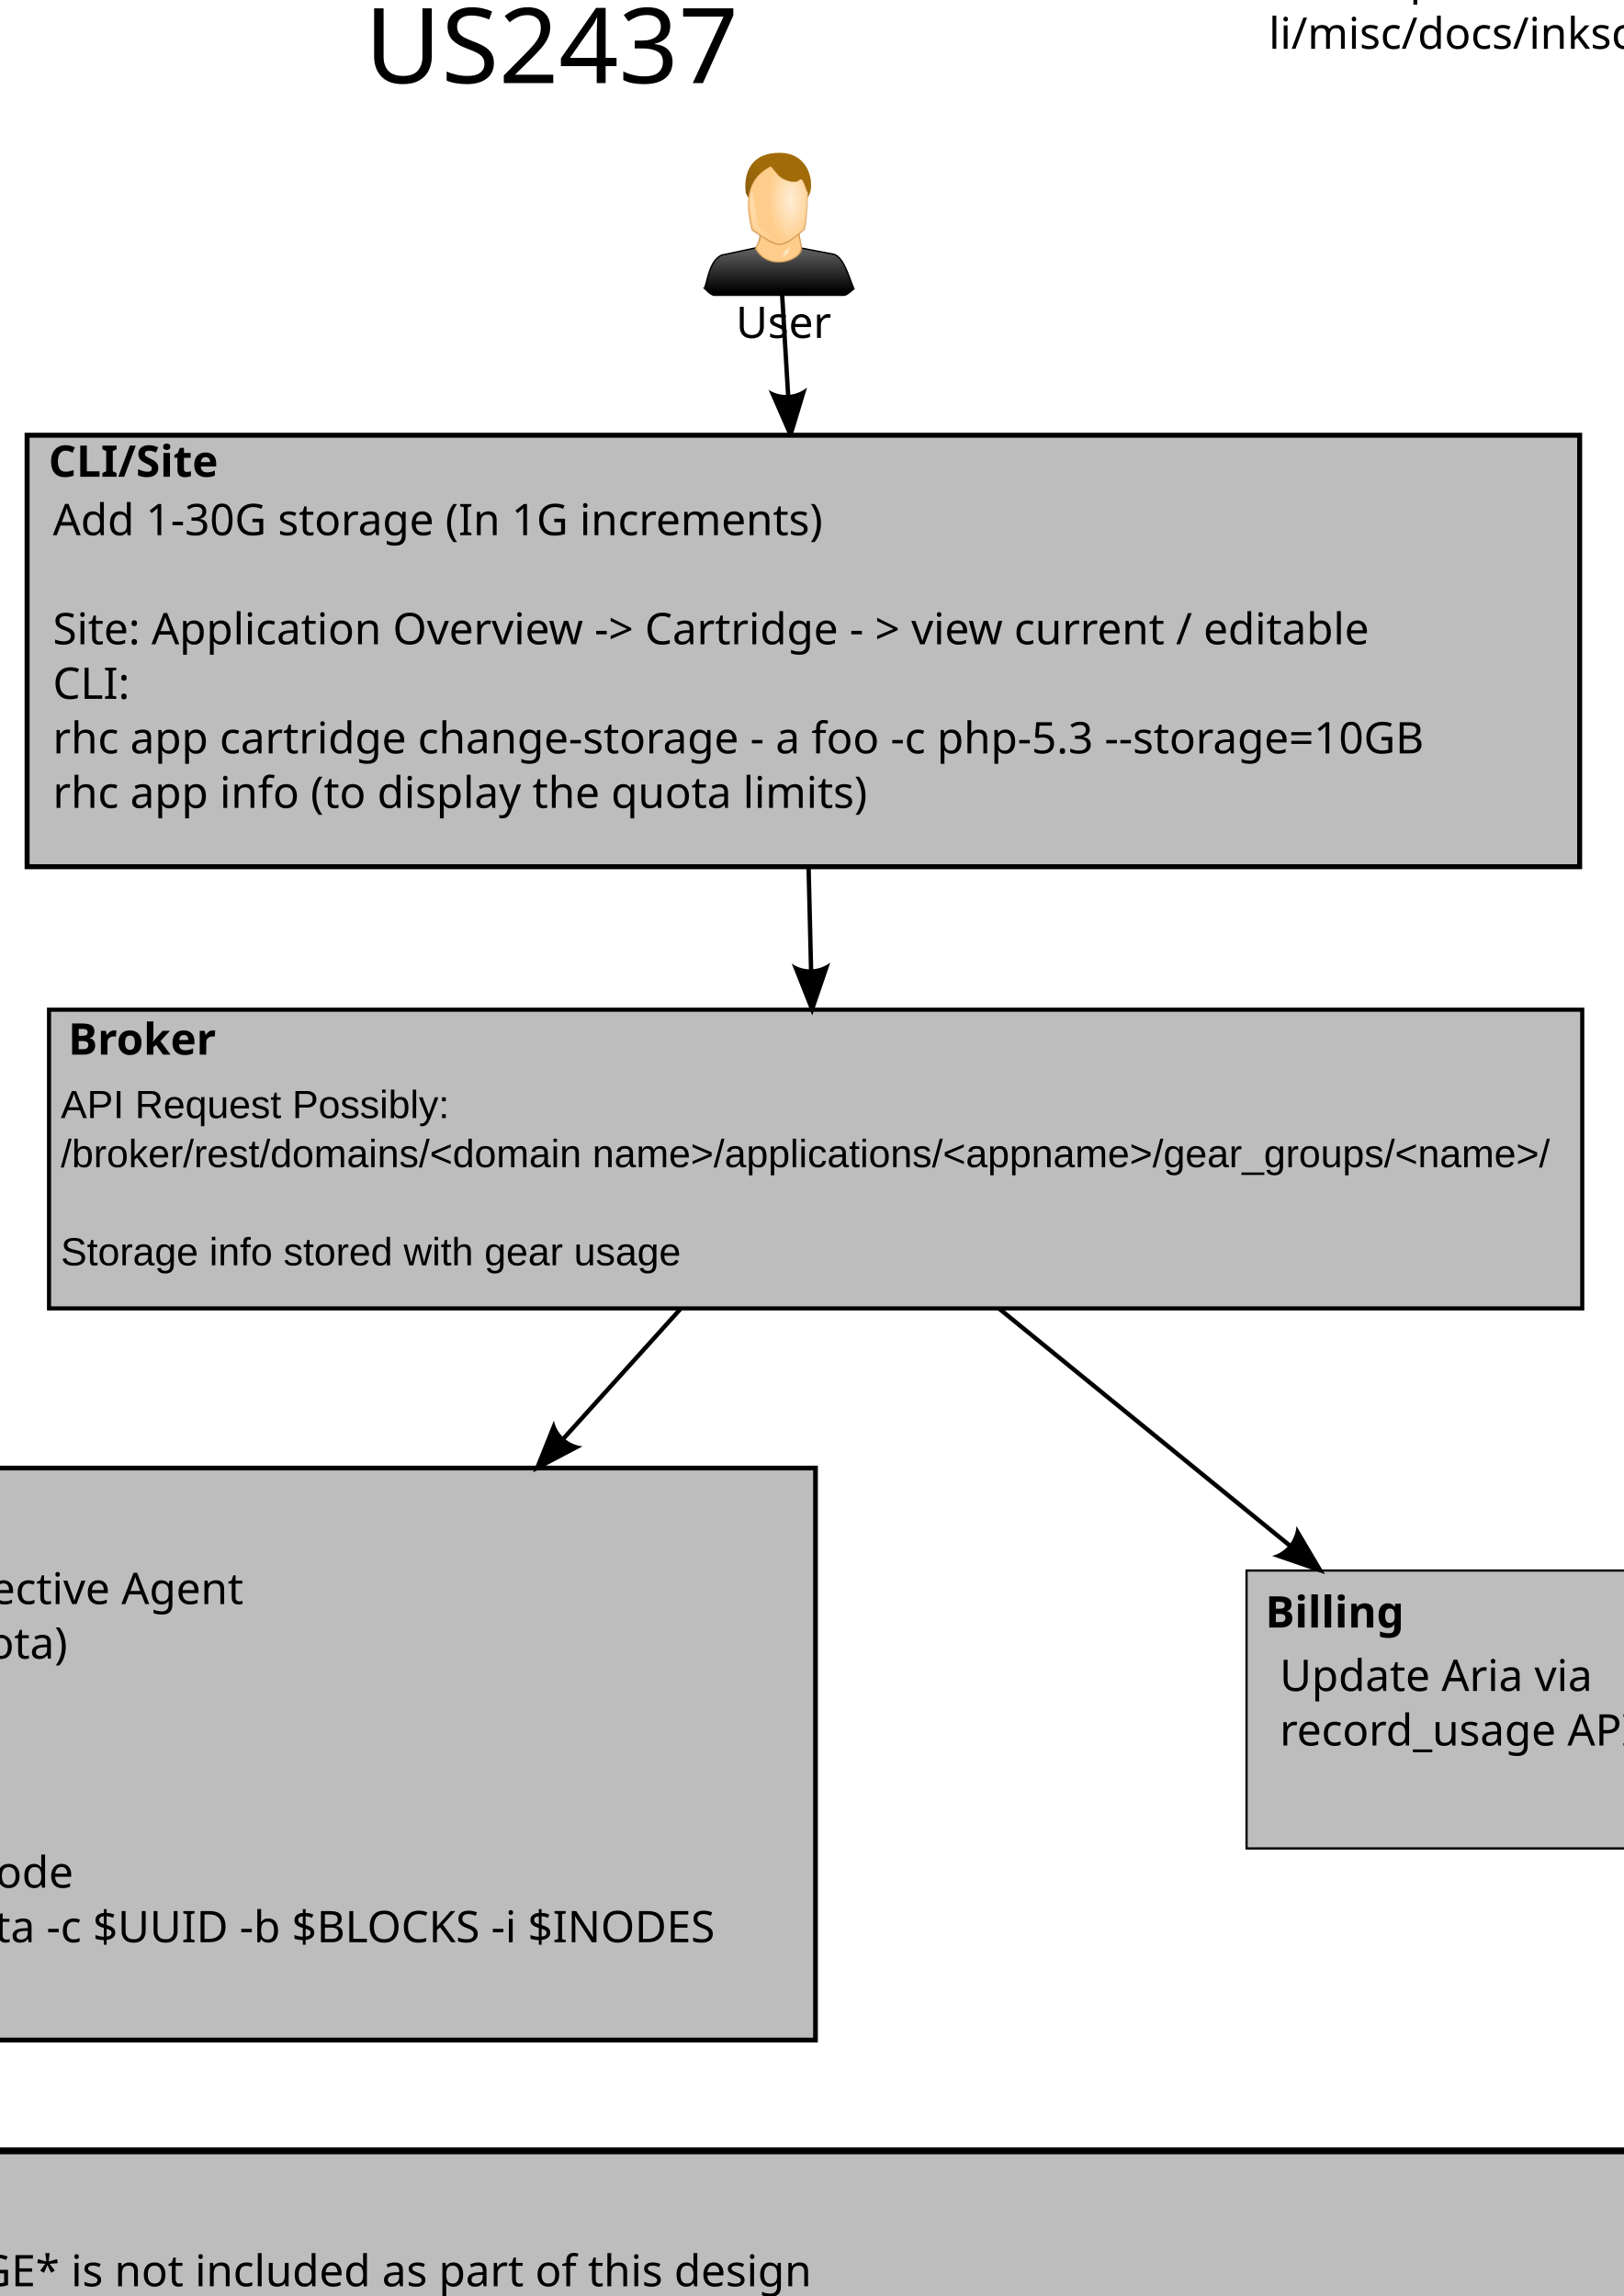
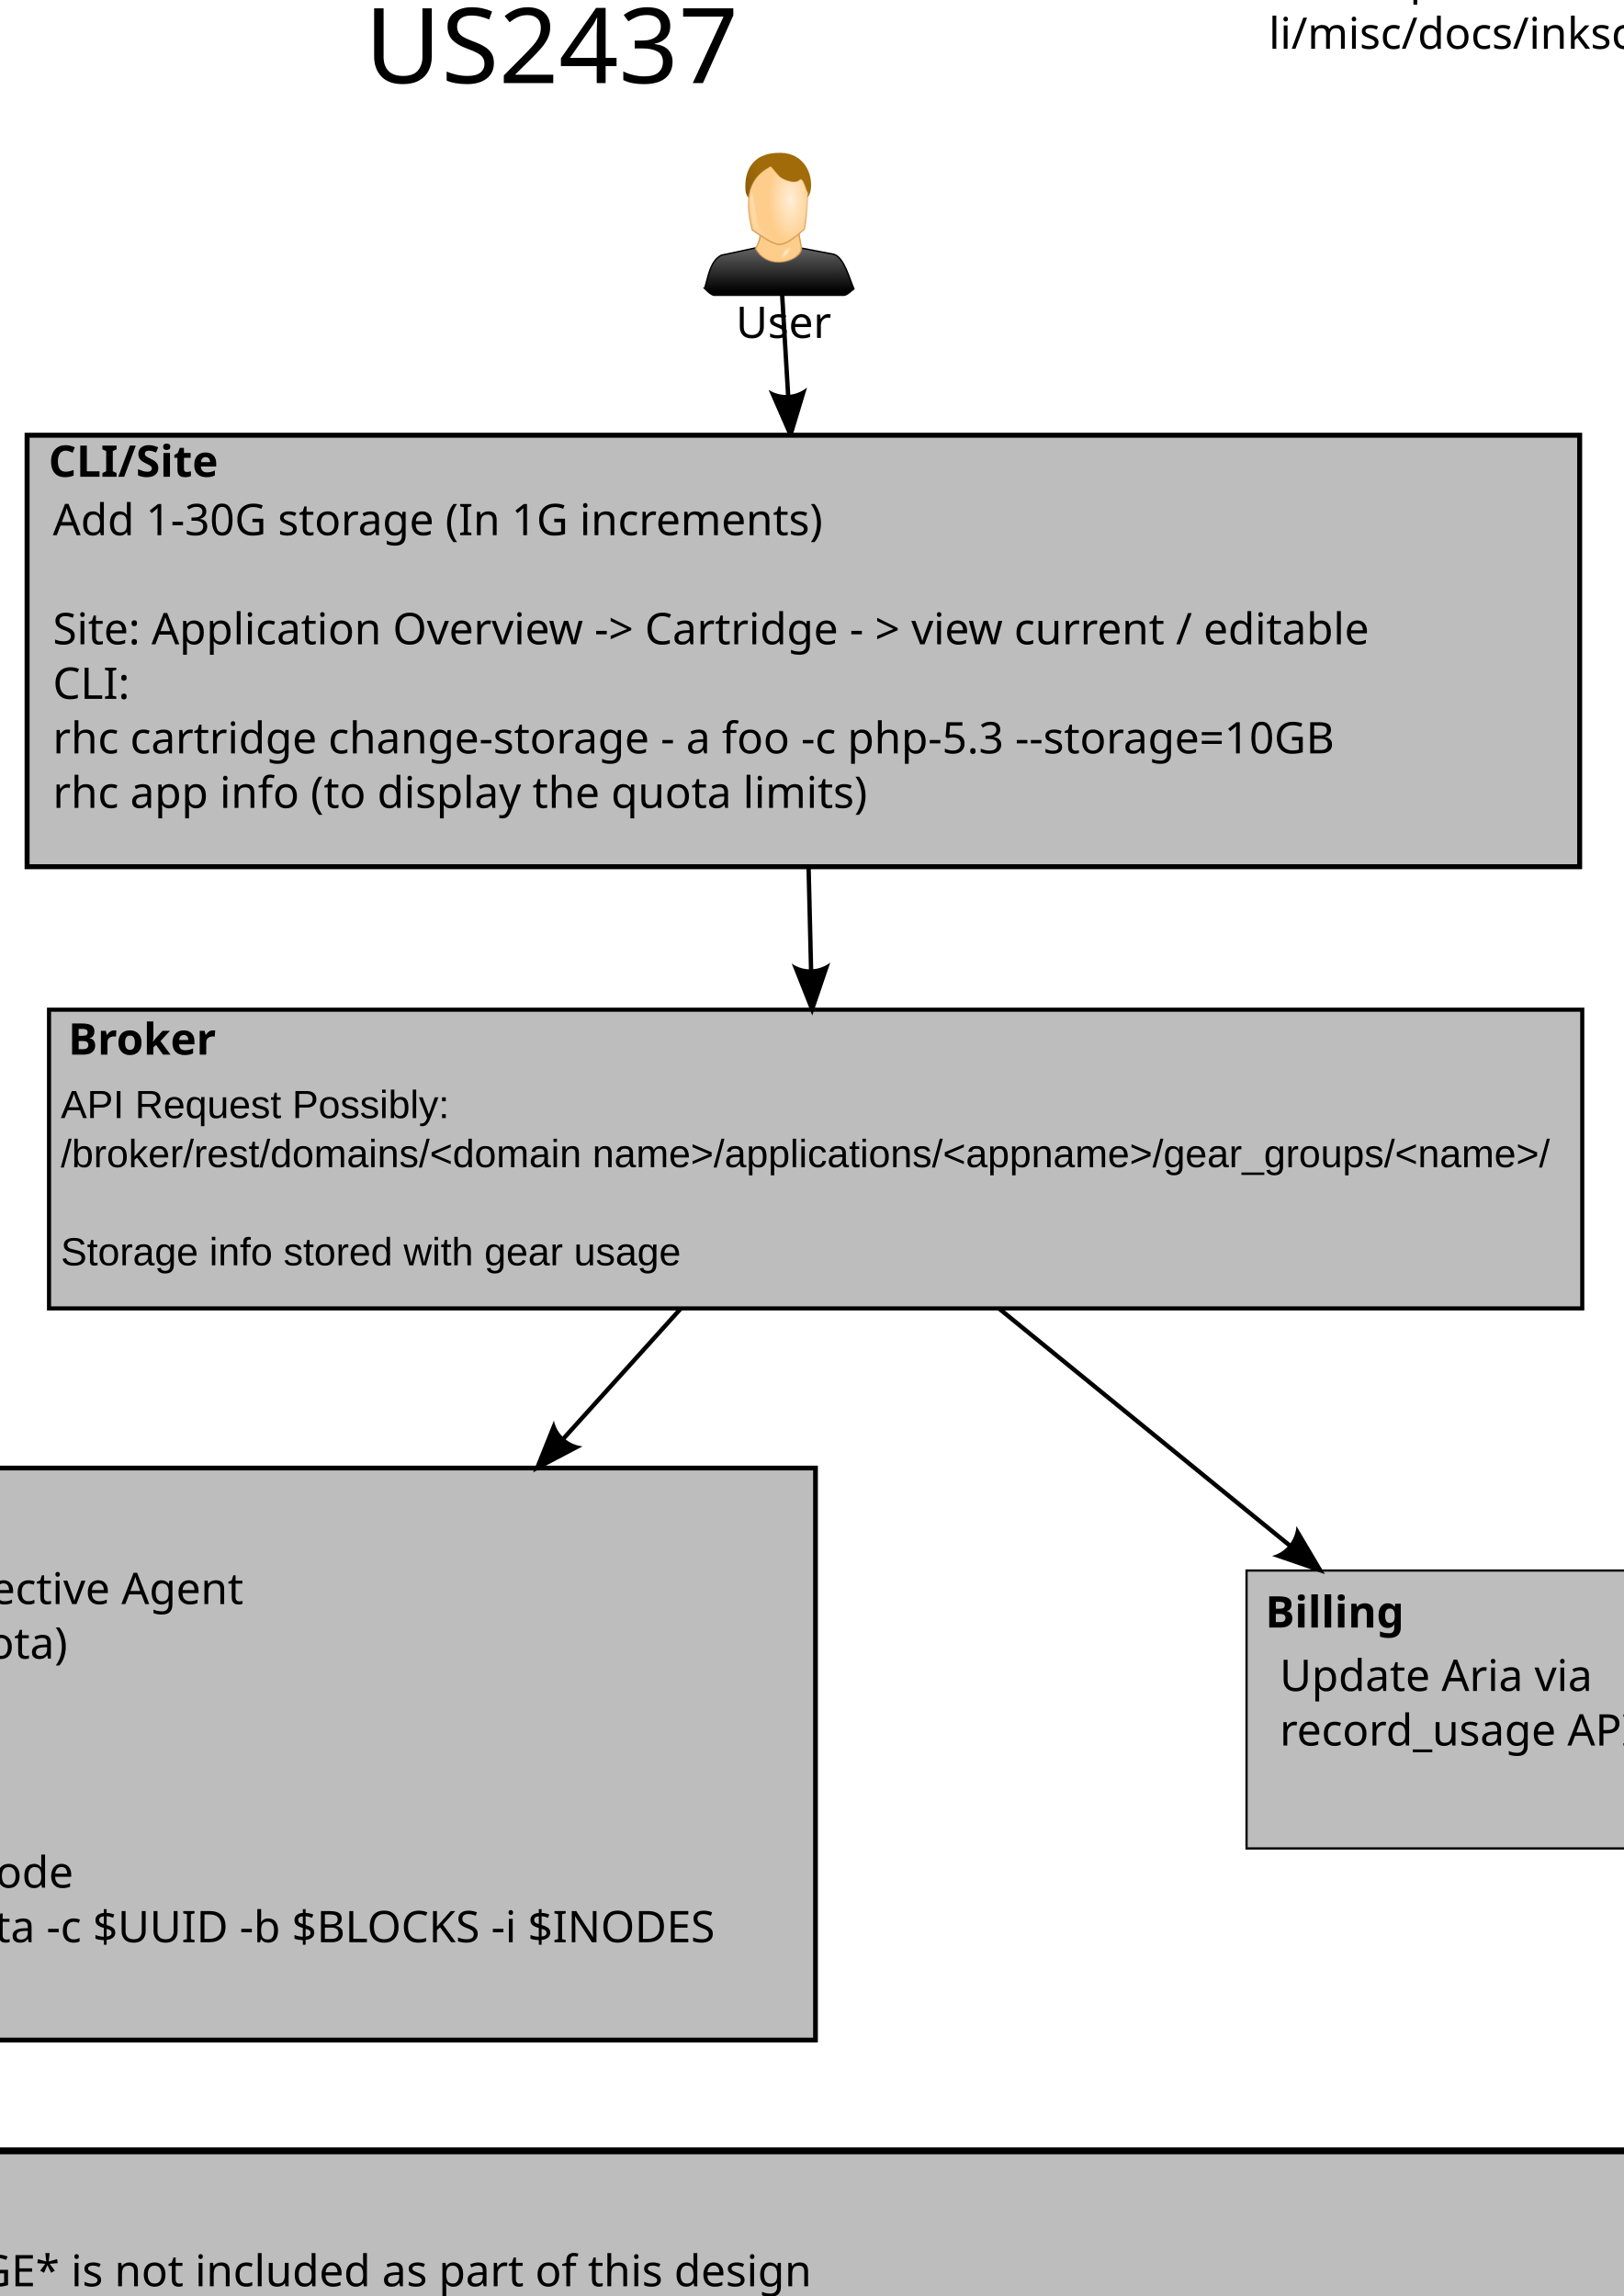
<svg xmlns="http://www.w3.org/2000/svg" xmlns:xlink="http://www.w3.org/1999/xlink" width="744.094" height="1052.362" id="svg2" version="1.1">
  <defs id="defs4">
    <marker orient="auto" refY="0.0" refX="0.0" id="Arrow2Lend" style="overflow:visible;">
      <path id="path4395" style="font-size:12.0;fill-rule:evenodd;stroke-width:0.625;stroke-linejoin:round;" d="M 8.719,4.034 L -2.207,0.016 L 8.719,-4.002 C 6.973,-1.63 6.983,1.616 8.719,4.034 z " transform="scale(1.1) rotate(180) translate(1,0)" />
    </marker>
    <radialGradient gradientUnits="userSpaceOnUse" gradientTransform="matrix(0.103799,8.14516e-2,-0.214019,0.272739,-132.2014,63.74477)" r="15.009" fy="72.644" fx="-164.861" cy="72.644" cx="-164.861" id="radialGradient17178" xlink:href="#linearGradient17172" />
    <linearGradient gradientUnits="userSpaceOnUse" y2="48.76" x2="-172.043" y1="16.796" x1="-247.277" id="linearGradient14509" xlink:href="#linearGradient14503" />
    <radialGradient gradientUnits="userSpaceOnUse" gradientTransform="matrix(0.7193,-1.71987e-2,3.513213e-2,1.469327,-47.5673,-19.60001)" r="21.607" fy="33.695" fx="-165.242" cy="33.695" cx="-165.242" id="radialGradient13603" xlink:href="#linearGradient13597" />
    <linearGradient y2="-1.612" x2="56.009" y1="7.1" x1="40.538" gradientTransform="translate(-199.9859,52.32021)" gradientUnits="userSpaceOnUse" id="linearGradient12710" xlink:href="#linearGradient7269" />
    <linearGradient gradientTransform="translate(-331.4237,73.06709)" y2="-67.703" x2="164.943" y1="-8.082" x1="160.121" gradientUnits="userSpaceOnUse" id="linearGradient12708" xlink:href="#linearGradient7301" />
    <linearGradient gradientTransform="translate(-331.4237,73.06709)" y2="13.312" x2="159.786" y1="-10.795" x1="161.205" gradientUnits="userSpaceOnUse" id="linearGradient12706" xlink:href="#linearGradient10894" />
    <linearGradient gradientTransform="translate(-331.4237,73.06709)" y2="-11.643" x2="158.4" y1="24.964" x1="158.429" gradientUnits="userSpaceOnUse" id="linearGradient12704" xlink:href="#linearGradient11787" />
    <linearGradient y2="-10.638" x2="1.617" y1="-31.888" x1="8.304" gradientTransform="translate(-199.9859,52.32021)" gradientUnits="userSpaceOnUse" id="linearGradient12702" xlink:href="#linearGradient6376" />
    <linearGradient y2="-25.337" x2="27.385" y1="5.377" x1="-13.709" gradientTransform="translate(-199.9859,52.32021)" gradientUnits="userSpaceOnUse" id="linearGradient12700" xlink:href="#linearGradient5483" />
    <linearGradient id="linearGradient5483">
      <stop id="stop5485" offset="0" style="stop-color:#664314;stop-opacity:1;" />
      <stop id="stop5487" offset="1" style="stop-color:#a06b08;stop-opacity:1;" />
    </linearGradient>
    <linearGradient id="linearGradient6376">
      <stop id="stop6378" offset="0" style="stop-color:#da8410;stop-opacity:1;" />
      <stop id="stop6380" offset="1" style="stop-color:#c97402;stop-opacity:0;" />
    </linearGradient>
    <linearGradient id="linearGradient7269">
      <stop id="stop7271" offset="0" style="stop-color:#9f5f09;stop-opacity:1;" />
      <stop id="stop7273" offset="1" style="stop-color:#9f5f09;stop-opacity:0;" />
    </linearGradient>
    <linearGradient id="linearGradient7301">
      <stop id="stop7303" offset="0" style="stop-color:#d49c56;stop-opacity:1;" />
      <stop id="stop7305" offset="1" style="stop-color:#d49c56;stop-opacity:0;" />
    </linearGradient>
    <linearGradient id="linearGradient10894">
      <stop id="stop10896" offset="0" style="stop-color:#d49c56;stop-opacity:1;" />
      <stop id="stop10898" offset="1" style="stop-color:#d49c56;stop-opacity:0.258;" />
    </linearGradient>
    <linearGradient id="linearGradient11787">
      <stop id="stop11789" offset="0" style="stop-color:black;stop-opacity:1;" />
      <stop id="stop11791" offset="1" style="stop-color:#747474;stop-opacity:1;" />
    </linearGradient>
    <linearGradient id="linearGradient13597">
      <stop id="stop13599" offset="0" style="stop-color:#ffeed6;stop-opacity:1;" />
      <stop id="stop13601" offset="1" style="stop-color:#ffcd8b;stop-opacity:1;" />
    </linearGradient>
    <linearGradient id="linearGradient14503">
      <stop id="stop14505" offset="0" style="stop-color:white;stop-opacity:1;" />
      <stop id="stop14507" offset="1" style="stop-color:white;stop-opacity:0;" />
    </linearGradient>
    <linearGradient id="linearGradient17172">
      <stop id="stop17174" offset="0" style="stop-color:#ffeed6;stop-opacity:1;" />
      <stop id="stop17176" offset="1" style="stop-color:#ffcd8b;stop-opacity:1;" />
    </linearGradient>
    <linearGradient id="linearGradient5483-6">
      <stop id="stop5485-5" offset="0" style="stop-color:#664314;stop-opacity:1;" />
      <stop id="stop5487-1" offset="1" style="stop-color:#a06b08;stop-opacity:1;" />
    </linearGradient>
    <linearGradient id="linearGradient11787-7">
      <stop id="stop11789-1" offset="0" style="stop-color:black;stop-opacity:1;" />
      <stop id="stop11791-4" offset="1" style="stop-color:#747474;stop-opacity:1;" />
    </linearGradient>
    <linearGradient id="linearGradient17172-7">
      <stop id="stop17174-3" offset="0" style="stop-color:#ffeed6;stop-opacity:1;" />
      <stop id="stop17176-3" offset="1" style="stop-color:#ffcd8b;stop-opacity:1;" />
    </linearGradient>
    <linearGradient id="linearGradient10894-1">
      <stop id="stop10896-4" offset="0" style="stop-color:#d49c56;stop-opacity:1;" />
      <stop id="stop10898-9" offset="1" style="stop-color:#d49c56;stop-opacity:0.258;" />
    </linearGradient>
    <linearGradient id="linearGradient13597-5">
      <stop id="stop13599-0" offset="0" style="stop-color:#ffeed6;stop-opacity:1;" />
      <stop id="stop13601-3" offset="1" style="stop-color:#ffcd8b;stop-opacity:1;" />
    </linearGradient>
    <linearGradient id="linearGradient7301-0">
      <stop id="stop7303-4" offset="0" style="stop-color:#d49c56;stop-opacity:1;" />
      <stop id="stop7305-5" offset="1" style="stop-color:#d49c56;stop-opacity:0;" />
    </linearGradient>
    <linearGradient xlink:href="#linearGradient5483" id="linearGradient3453" gradientUnits="userSpaceOnUse" gradientTransform="translate(-198.232,52.32021)" x1="-13.709" y1="5.377" x2="27.385" y2="-25.337" />
    <linearGradient xlink:href="#linearGradient11787" id="linearGradient3455" gradientUnits="userSpaceOnUse" gradientTransform="translate(-331.4237,73.06709)" x1="158.429" y1="24.964" x2="158.4" y2="-11.643" />
    <radialGradient xlink:href="#linearGradient17172" id="radialGradient3457" gradientUnits="userSpaceOnUse" gradientTransform="matrix(0.103799,0.0814516,-0.214019,0.272739,-132.2014,63.74477)" cx="-164.861" cy="72.644" fx="-164.861" fy="72.644" r="15.009" />
    <linearGradient xlink:href="#linearGradient10894" id="linearGradient3459" gradientUnits="userSpaceOnUse" gradientTransform="translate(-331.4237,73.06709)" x1="161.205" y1="-10.795" x2="159.786" y2="13.312" />
    <radialGradient xlink:href="#linearGradient13597" id="radialGradient3461" gradientUnits="userSpaceOnUse" gradientTransform="matrix(0.7193,-0.0171987,0.03513213,1.469327,-44.05941,-19.60001)" cx="-165.242" cy="33.695" fx="-165.242" fy="33.695" r="21.607" />
    <linearGradient xlink:href="#linearGradient7301" id="linearGradient3463" gradientUnits="userSpaceOnUse" gradientTransform="translate(-327.9158,73.06709)" x1="160.121" y1="-8.082" x2="164.943" y2="-67.703" />
    <linearGradient xlink:href="#linearGradient14503" id="linearGradient3465" gradientUnits="userSpaceOnUse" gradientTransform="translate(1.753947,0)" x1="-247.277" y1="16.796" x2="-172.043" y2="48.76" />
  </defs>
  <g id="layer1">
    <g id="g3564" transform="translate(10.70558,50.10153)">
      <rect y="412.693" x="11.759" height="136.905" width="702.634" id="rect3286-2" style="fill:#bcbdbc;fill-rule:evenodd;stroke:#000000;stroke-width:1.884px;stroke-linecap:butt;stroke-linejoin:miter;stroke-opacity:1" />
      <text id="text3260-9-7" y="433.284" x="20.541" style="font-size:20px;font-style:normal;font-weight:normal;line-height:125%;letter-spacing:0px;word-spacing:0px;fill:#000000;fill-opacity:1;stroke:none;font-family:Sans" xml:space="preserve">
        <tspan style="font-weight:bold" id="tspan3268-4-4" y="433.284" x="20.541">Broker</tspan>
      </text>
      <text id="text3270" y="462.362" x="17.143" style="font-size:20px;font-style:normal;font-weight:normal;line-height:125%;letter-spacing:0px;word-spacing:0px;fill:#000000;fill-opacity:1;stroke:none;font-family:Sans" xml:space="preserve">
        <tspan y="462.362" x="17.143" id="tspan3467" style="font-size:18px;font-style:normal;font-variant:normal;font-weight:normal;font-stretch:normal;font-family:Liberation Sans;-inkscape-font-specification:Liberation Sans">API Request Possibly:</tspan>
        <tspan id="tspan3421" y="484.862" x="17.143" style="font-size:18px;font-style:normal;font-variant:normal;font-weight:normal;font-stretch:normal;font-family:Liberation Sans;-inkscape-font-specification:Liberation Sans">/broker/rest/domains/&lt;domain name&gt;/applications/&lt;appname&gt;/gear_groups/&lt;name&gt;/</tspan>
        <tspan id="tspan3550" y="507.362" x="17.143" style="font-size:18px;font-style:normal;font-variant:normal;font-weight:normal;font-stretch:normal;font-family:Liberation Sans;-inkscape-font-specification:Liberation Sans" />
        <tspan id="tspan3552" y="529.862" x="17.143" style="font-size:18px;font-style:normal;font-variant:normal;font-weight:normal;font-stretch:normal;font-family:Liberation Sans;-inkscape-font-specification:Liberation Sans">Storage info stored with gear usage</tspan>
      </text>
    </g>
    <path style="fill:none;stroke:#000000;stroke-width:2;stroke-linecap:butt;stroke-linejoin:miter;stroke-miterlimit:4;stroke-opacity:1;stroke-dasharray:none;marker-end:url(#Arrow2Lend);display:inline" d="m 357.092,112.603 5.177,86.883" id="path3595" />
    <g id="g5585">
      <g id="g3113">
        <rect style="fill:#bcbdbc;fill-rule:evenodd;stroke:#000000;stroke-width:2.279px;stroke-linecap:butt;stroke-linejoin:miter;stroke-opacity:1" id="rect3286" width="711.503" height="197.771" x="12.41" y="199.486" />
        <text xml:space="preserve" style="font-size:20px;font-style:normal;font-weight:normal;line-height:125%;letter-spacing:0px;word-spacing:0px;fill:#000000;fill-opacity:1;stroke:none;font-family:Sans" x="24.216" y="245.303" id="text3260">
          <tspan x="24.216" y="245.303" id="tspan3268">Add 1-30G storage (In 1G increments)</tspan>
          <tspan x="24.216" y="270.303" id="tspan5559" />
          <tspan id="tspan5545" x="24.216" y="295.303">Site: Application Overview -&gt; Cartridge - &gt; view current / editable</tspan>
          <tspan x="24.216" y="320.303" id="tspan5563">CLI:</tspan>
-           <tspan id="tspan5547" x="24.216" y="345.303">rhc app cartridge change-storage - a foo -c php-5.3 --storage=10GB</tspan>
+           <tspan id="tspan5547" x="24.216" y="345.303">rhc cartridge change-storage - a foo -c php-5.3 --storage=10GB</tspan>
          <tspan id="tspan3111" x="24.216" y="370.303">rhc app info (to display the quota limits)</tspan>
        </text>
        <text xml:space="preserve" style="font-size:20px;font-style:normal;font-weight:normal;line-height:125%;letter-spacing:0px;word-spacing:0px;fill:#000000;fill-opacity:1;stroke:none;font-family:Sans" x="22.246" y="218.521" id="text3260-9">
          <tspan x="22.246" y="218.521" id="tspan3268-4" style="font-weight:bold">CLI/Site</tspan>
        </text>
      </g>
    </g>
    <g id="g3583" transform="translate(-147.1429,-97.14286)">
      <g transform="translate(-121.4286,27.14286)" id="g3431">
        <rect style="fill:#bcbdbc;fill-rule:evenodd;stroke:#000000;stroke-width:2.181px;stroke-linecap:butt;stroke-linejoin:miter;stroke-opacity:1" id="rect3286-0" width="491.781" height="262.181" x="150.508" y="742.87" />
        <text xml:space="preserve" style="font-size:20px;font-style:normal;font-weight:normal;line-height:125%;letter-spacing:0px;word-spacing:0px;fill:#000000;fill-opacity:1;stroke:none;font-family:Sans" x="167.143" y="805.219" id="text3274">
          <tspan id="tspan3276" x="167.143" y="805.219">New Mcollective Agent</tspan>
          <tspan x="167.143" y="830.219" id="tspan3278">(oo-set-quota)</tspan>
        </text>
        <text xml:space="preserve" style="font-size:20px;font-style:normal;font-weight:normal;line-height:125%;letter-spacing:0px;word-spacing:0px;fill:#000000;fill-opacity:1;stroke:none;font-family:Sans" x="164.286" y="935.219" id="text3280">
          <tspan id="tspan3282" x="164.286" y="935.219">stickshift-node</tspan>
          <tspan x="164.286" y="960.219" id="tspan3284">oo-set-quota -c $UUID -b $BLOCKS -i $INODES</tspan>
        </text>
        <text xml:space="preserve" style="font-size:20px;font-style:normal;font-weight:normal;line-height:125%;letter-spacing:0px;word-spacing:0px;fill:#000000;fill-opacity:1;stroke:none;font-family:Sans" x="166.255" y="768.999" id="text3260-9-9">
          <tspan x="166.255" y="768.999" id="tspan3268-4-43" style="font-weight:bold">Node</tspan>
        </text>
      </g>
    </g>
    <text xml:space="preserve" style="font-size:20px;font-style:normal;font-weight:normal;line-height:125%;letter-spacing:0px;word-spacing:0px;fill:#000000;fill-opacity:1;stroke:none;font-family:Sans" x="581.429" y="-27.638" id="text3384">
      <tspan id="tspan3386" x="581.429" y="-27.638">2012-06-15</tspan>
      <tspan x="581.429" y="-2.638" id="tspan3152">Most up to date doc in li repo</tspan>
      <tspan x="581.429" y="22.362" id="tspan3121">li/misc/docs/inkscape/Setting_Quota.svg</tspan>
    </text>
    <text xml:space="preserve" style="font-size:20px;font-style:normal;font-weight:normal;line-height:125%;letter-spacing:0px;word-spacing:0px;fill:#000000;fill-opacity:1;stroke:none;font-family:Sans" x="167.143" y="-21.924" id="text3388">
      <tspan id="tspan3390" x="167.143" y="-21.924" style="font-size:48px">Setting Quota</tspan>
      <tspan x="167.143" y="38.076" style="font-size:48px" id="tspan3127">US2437</tspan>
    </text>
    <g id="g3442" transform="translate(9.234956,-0.1312618)">
      <g transform="matrix(0.5665235,0,0,0.5665235,311.5996,65.08638)" id="layer1-3">
        <g id="g17180" transform="matrix(1.140285,0,0,1.140285,257.5128,9.583516)">
          <path id="path12688" d="m -147.339,25.71 c 1.602,-11.001 -4.476,-25.924 -21.367,-26.248 -21.917,-0.421 -25.993,15.37 -24.882,27.159 1.353,14.357 43.432,18.42 46.248,-0.91 z" style="fill:url(#linearGradient3453);fill-opacity:1;fill-rule:evenodd;stroke:none" />
          <path id="path12692" d="m -222.674,95.621 c 2.449,-6.763 3.534,-19.316 11.964,-23.508 l 39.107,-8.367 40.844,7.764 c 7.187,2.58 10.584,16.564 14.02,24.487 -2.238,1.607 -4.167,3.986 -6.829,4.535 l -92.679,0 c -3.01,-1.117 -4.534,-3.125 -6.429,-4.911 z" style="fill:url(#linearGradient3455);fill-opacity:1;fill-rule:evenodd;stroke:#000000;stroke-width:1px;stroke-linecap:butt;stroke-linejoin:miter;stroke-opacity:1" />
          <path id="path12694" d="m -183.12,55.085 c 0.208,5.059 -0.991,7.975 -3.361,12.264 9.229,16.963 33.15,8.219 32.526,-0.478 l -2.647,-14.464 -26.518,2.679 z" style="fill:url(#radialGradient3457);fill-opacity:1;fill-rule:evenodd;stroke:url(#linearGradient3459);stroke-width:1px;stroke-linecap:butt;stroke-linejoin:miter;stroke-opacity:1" />
          <path id="path12696" d="m -149.38,27.913 c -0.51,7.997 -0.734,17.748 -2.525,25.745 0,0 -8.144,7.403 -12.69,9.421 -4.546,2.018 -5.818,1.744 -10.102,-0.063 -4.283,-1.807 -14.205,-8.853 -14.205,-8.853 -4.264,-17.29 -5.723,-35.412 13.258,-45.064 l 5.62,6.675 c 2.079,2.47 11.209,6.309 14.658,3.016 2.722,-2.599 4.384,6.931 5.986,9.123 z" style="fill:url(#radialGradient3461);fill-opacity:1;fill-rule:evenodd;stroke:url(#linearGradient3463);stroke-width:1px;stroke-linecap:butt;stroke-linejoin:miter;stroke-opacity:1" />
          <path id="path13605" d="m -189.889,29.284 c -0.707,8.016 0.464,15.673 2.24,23.852 4.892,3.953 8.601,9.167 18.813,7.081 3.497,-0.797 2.2,-2.468 4.208,-3.478 -12.072,3.587 -14.041,1.05 -20.264,-6.253 l -4.108,-23.873 -0.889,2.671 z" style="fill:url(#linearGradient3465);fill-opacity:1;fill-rule:evenodd;stroke:none" />
        </g>
      </g>
      <text id="text3388-9" y="155.023" x="328.002" style="font-size:20px;font-style:normal;font-weight:normal;line-height:125%;letter-spacing:0px;word-spacing:0px;fill:#000000;fill-opacity:1;stroke:none;font-family:Sans" xml:space="preserve">
        <tspan y="155.023" x="328.002" id="tspan3390-3">User</tspan>
      </text>
    </g>
    <g id="g3574" transform="translate(74.28571,127.1429)">
      <g id="g3556">
        <rect style="fill:#bcbdbc;fill-rule:evenodd;stroke:#000000;stroke-width:1.026px;stroke-linecap:butt;stroke-linejoin:miter;stroke-opacity:1" id="rect3286-0-8" width="223.895" height="127.379" x="496.967" y="592.7" />
        <text xml:space="preserve" style="font-size:20px;font-style:normal;font-weight:normal;line-height:125%;letter-spacing:0px;word-spacing:0px;fill:#000000;fill-opacity:1;stroke:none;font-family:Sans" x="512.173" y="647.907" id="text3274-0">
          <tspan x="512.173" y="647.907" id="tspan3278-1">Update Aria via</tspan>
          <tspan x="512.173" y="672.907" id="tspan3554">record_usage API</tspan>
        </text>
        <text xml:space="preserve" style="font-size:20px;font-style:normal;font-weight:normal;line-height:125%;letter-spacing:0px;word-spacing:0px;fill:#000000;fill-opacity:1;stroke:none;font-family:Sans" x="505.571" y="618.829" id="text3260-9-9-1">
          <tspan x="505.571" y="618.829" id="tspan3268-4-43-0" style="font-weight:bold">Billing</tspan>
        </text>
      </g>
    </g>
    <path style="fill:none;stroke:#000000;stroke-width:2;stroke-linecap:butt;stroke-linejoin:miter;stroke-miterlimit:4;stroke-opacity:1;stroke-dasharray:none;marker-end:url(#Arrow2Lend);display:inline" d="m 370.548,397.257 1.582,65.537" id="path3597" />
    <path style="fill:none;stroke:#000000;stroke-width:2;stroke-linecap:butt;stroke-linejoin:miter;stroke-miterlimit:4;stroke-opacity:1;stroke-dasharray:none;marker-end:url(#Arrow2Lend)" d="m 457.736,599.7 147.351,120.143" id="path3599" />
    <path style="fill:none;stroke:#000000;stroke-width:2;stroke-linecap:butt;stroke-linejoin:miter;stroke-miterlimit:4;stroke-opacity:1;stroke-dasharray:none;marker-start:none;marker-end:url(#Arrow2Lend)" d="m 312.046,599.7 -65.991,73.17" id="path3601" />
    <g id="g3431-7" transform="translate(-289.2558,242.6873)">
      <g id="g3137">
        <rect style="fill:#bcbdbc;fill-rule:evenodd;stroke:#000000;stroke-width:3.136px;stroke-linecap:butt;stroke-linejoin:miter;stroke-opacity:1" id="rect3286-0-6" width="932.656" height="285.748" x="150.785" y="743.147" />
        <text xml:space="preserve" style="font-size:20px;font-style:normal;font-weight:normal;line-height:125%;letter-spacing:0px;word-spacing:0px;fill:#000000;fill-opacity:1;stroke:none;font-family:Sans" x="167.143" y="805.219" id="text3274-9">
          <tspan x="167.143" y="805.219" id="tspan3278-0">Quota *USAGE* is not included as part of this design</tspan>
          <tspan id="tspan5662" x="167.143" y="830.219" />
          <tspan id="tspan5664" x="167.143" y="855.219">oo-admin-chk should have a test to confirm node quota matches what is stored in mongo</tspan>
          <tspan id="tspan5666" x="167.143" y="880.219" />
          <tspan id="tspan5668" x="167.143" y="905.219">Gear Groups get different quotas but it impacts the gears themselves.  This means that</tspan>
          <tspan id="tspan3129" x="167.143" y="930.219">in an application that has a load balancer (tier 1), php apps (tier 2) and a database (tier 3)</tspan>
          <tspan id="tspan3131" x="167.143" y="955.219">quotas could be set at a per tier level (tier 1 might have 2G, tier 2 might have 10).  Every</tspan>
          <tspan id="tspan3133" x="167.143" y="980.219">gear at a given tier has the same amount of storage.  If I say tier 2 has 10G, every gear at</tspan>
          <tspan id="tspan3135" x="167.143" y="1005.219">tier 2 has 10G and thus, if I have 4 gears at tier 2, I'd have 40G of total storage at tier 2.</tspan>
        </text>
        <text xml:space="preserve" style="font-size:20px;font-style:normal;font-weight:normal;line-height:125%;letter-spacing:0px;word-spacing:0px;fill:#000000;fill-opacity:1;stroke:none;font-family:Sans" x="166.255" y="768.999" id="text3260-9-9-0">
          <tspan x="166.255" y="768.999" id="tspan3268-4-43-7" style="font-weight:bold">Additional:</tspan>
        </text>
      </g>
    </g>
  </g>
</svg>
